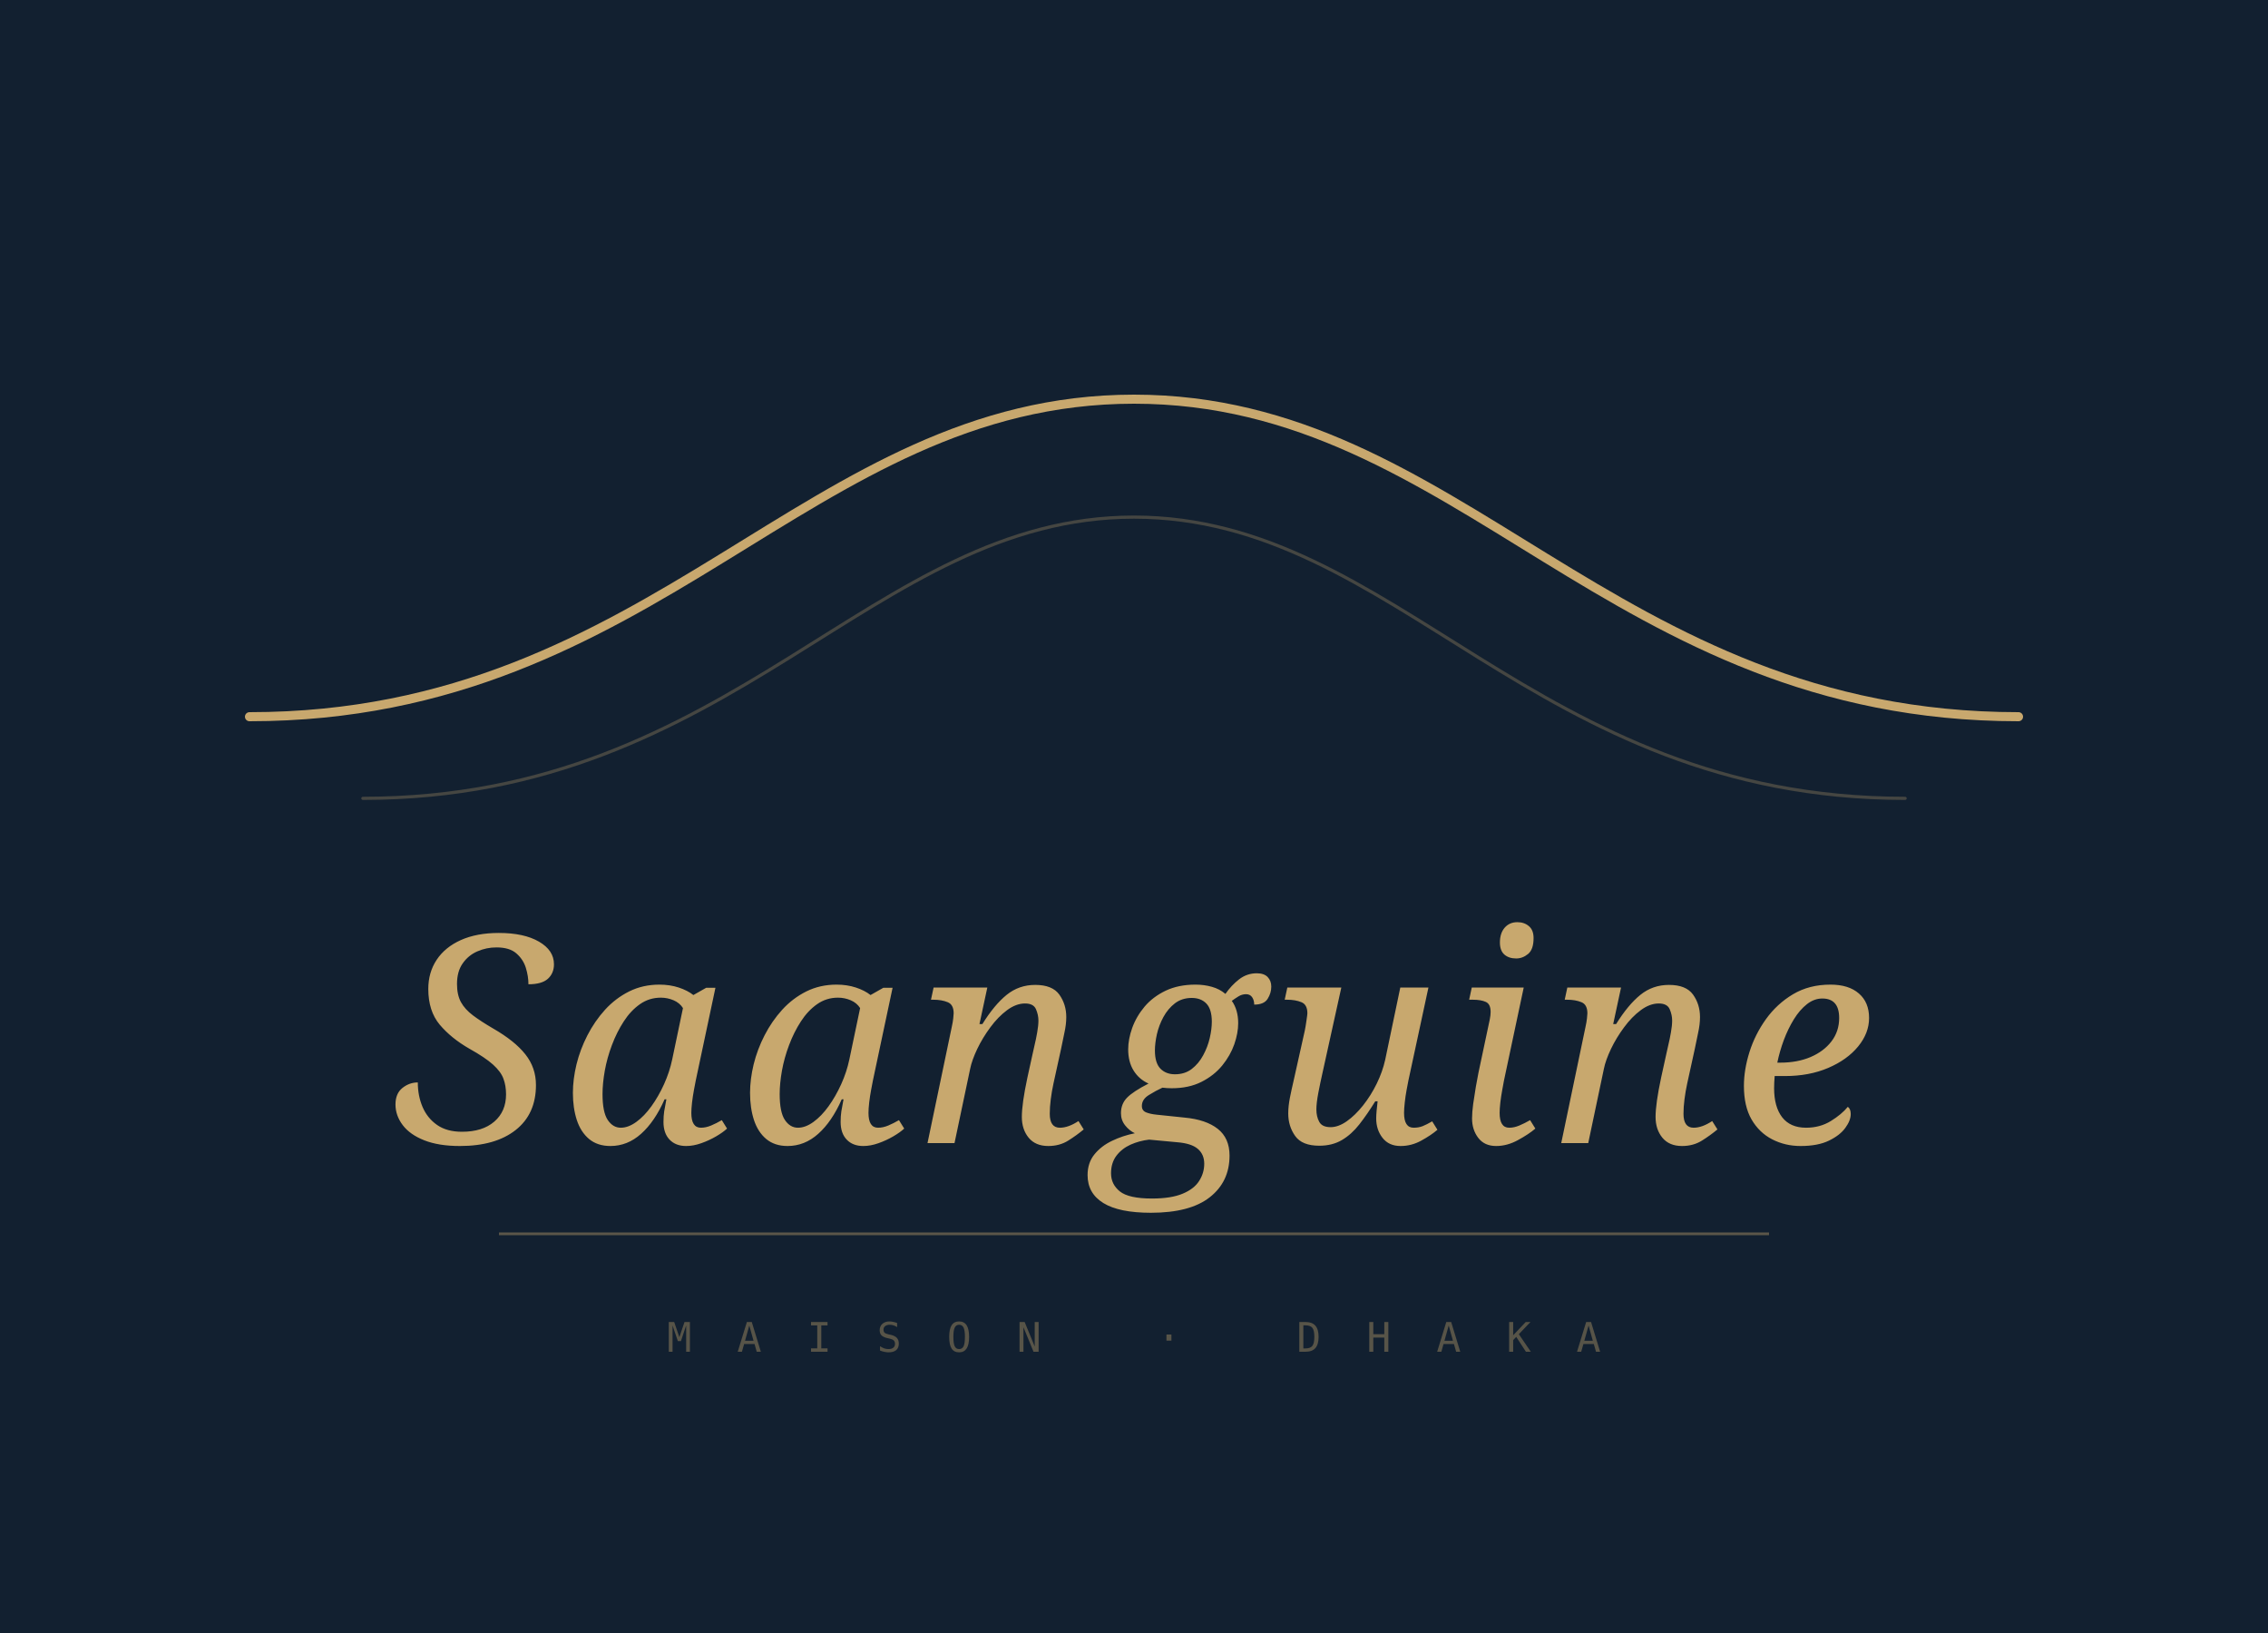
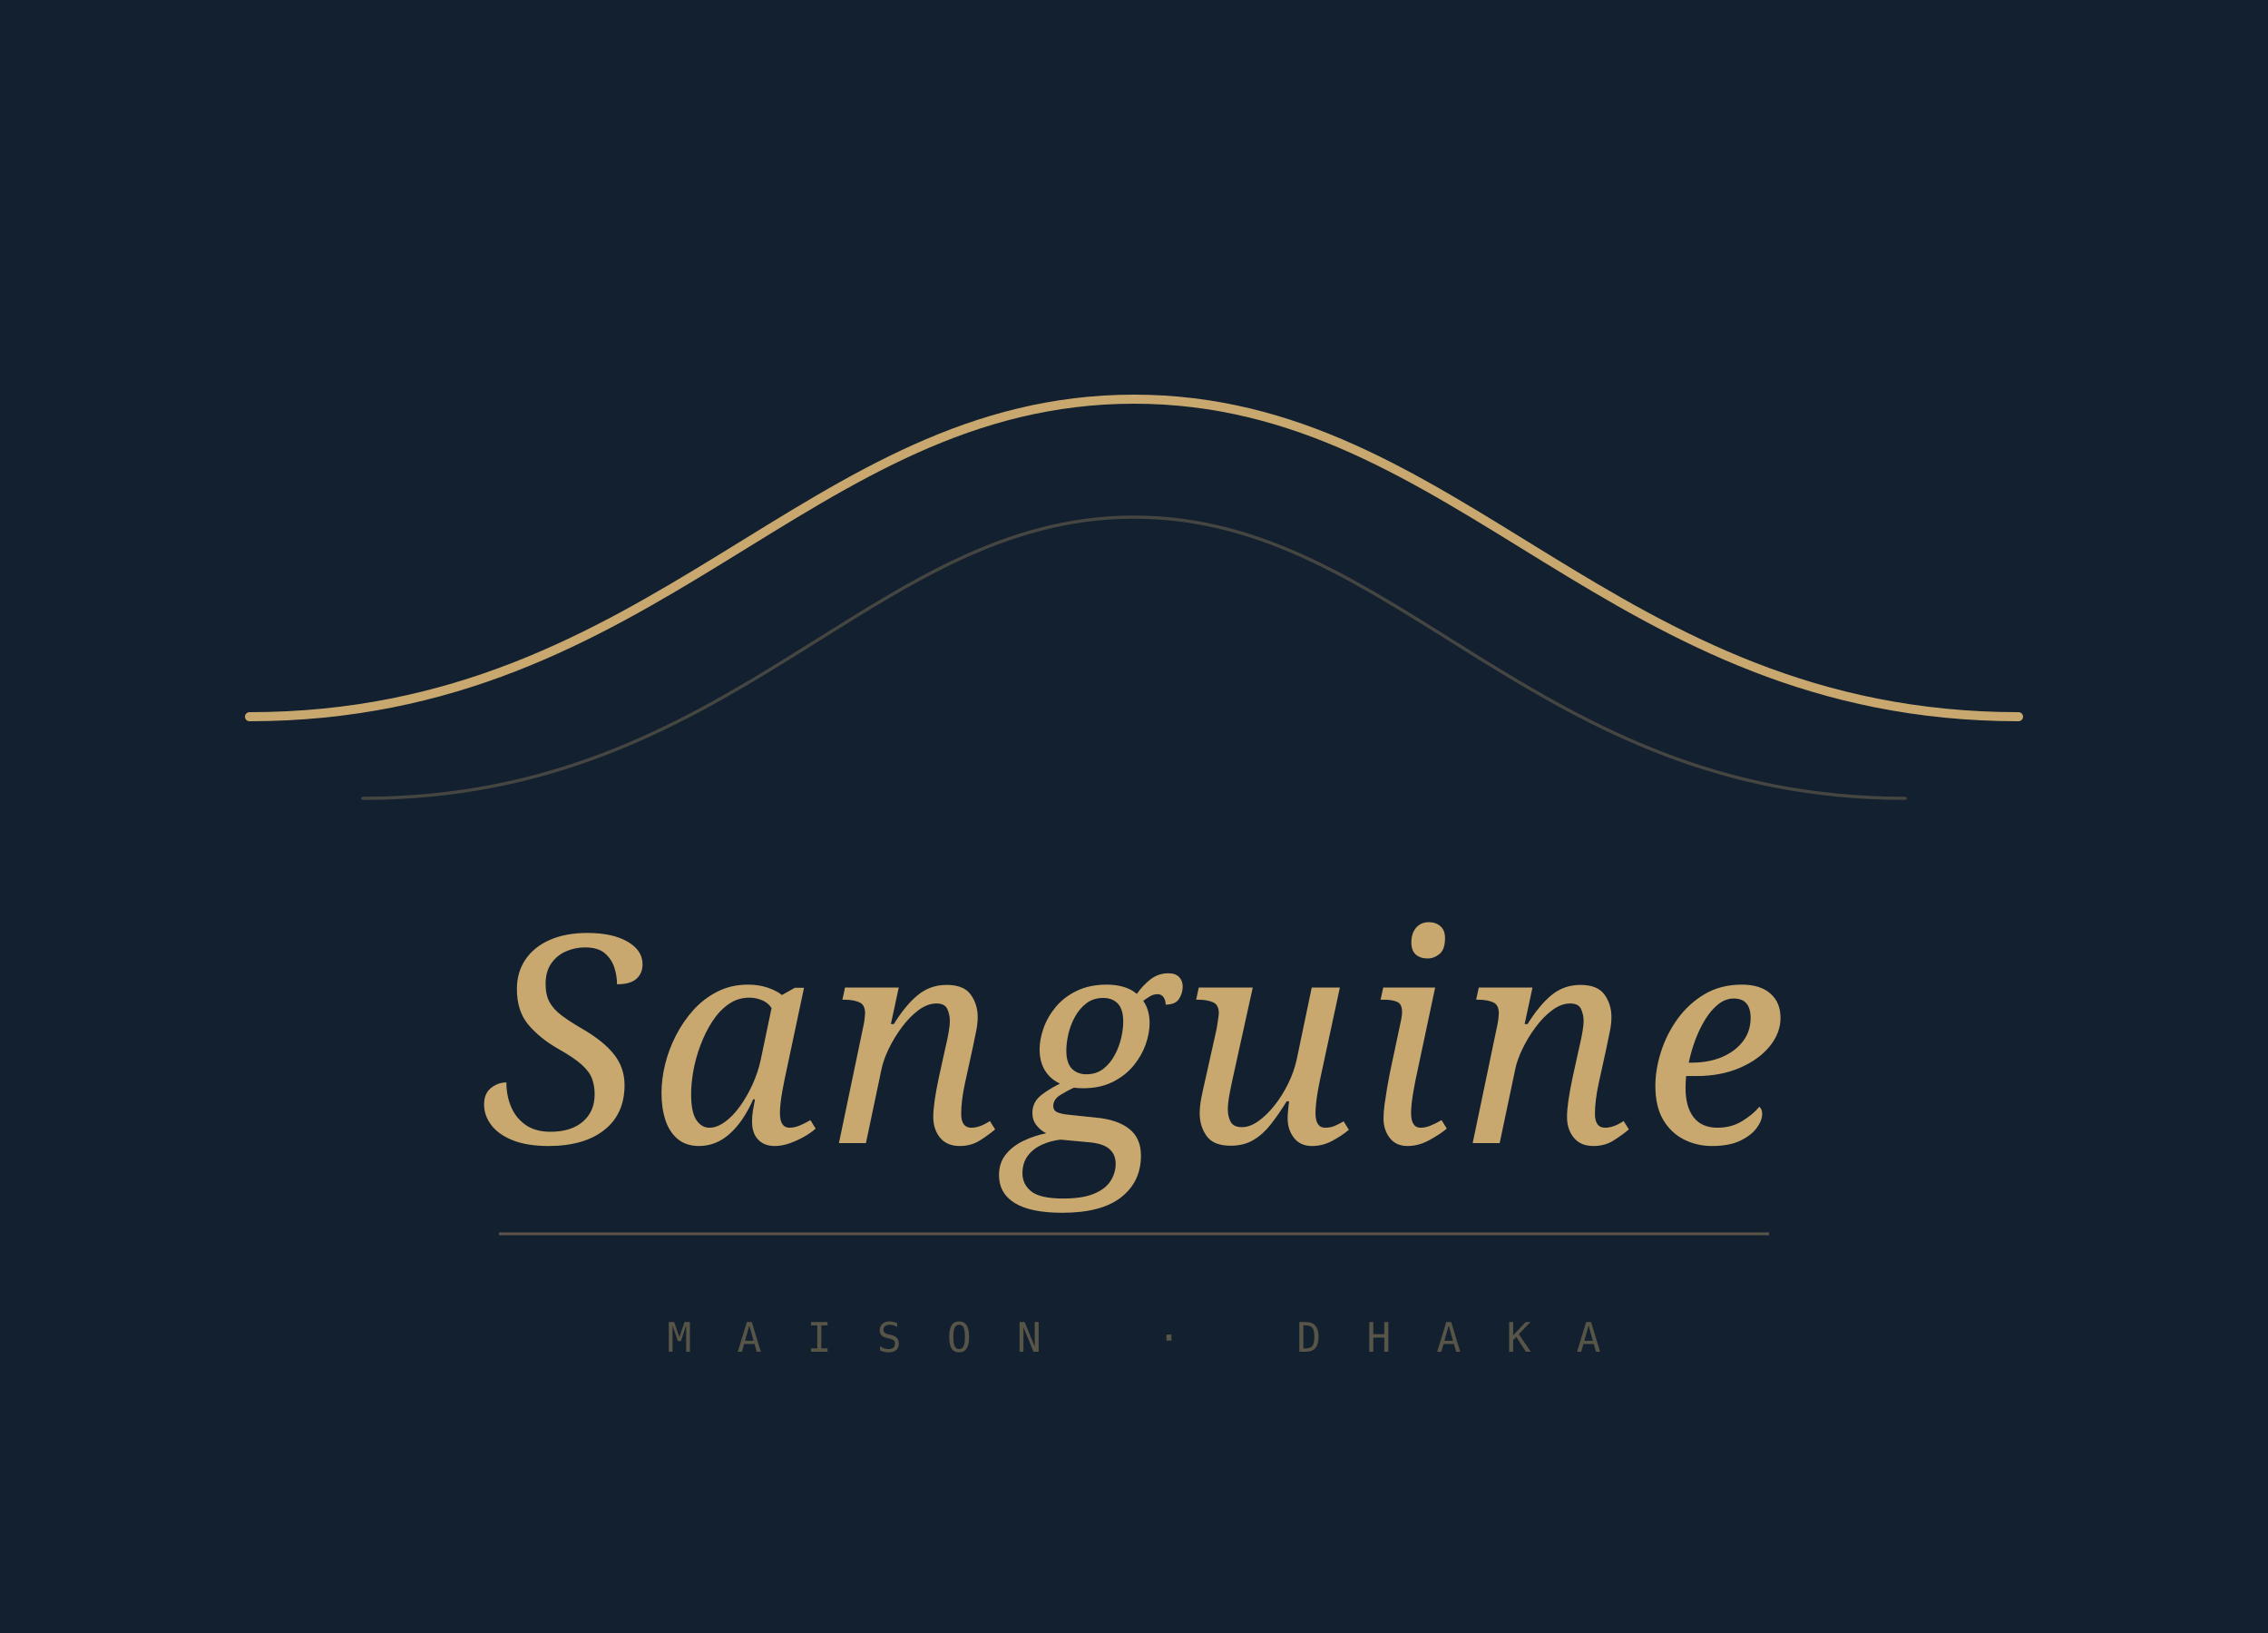
<svg xmlns="http://www.w3.org/2000/svg" viewBox="0 0 500 360">
  <rect width="500" height="360" fill="#122030" />
  <path d="M 55,158 C 145,158 178,88 250,88 C 322,88 355,158 445,158" stroke="#C8A86E" stroke-width="2" fill="none" stroke-linecap="round" />
  <path d="M 80,176 C 162,176 192,114 250,114 C 308,114 338,176 420,176" stroke="#C8A86E" stroke-width="0.7" fill="none" stroke-linecap="round" opacity="0.28" />
-   <text x="250" y="252" font-family="'Cormorant Garamond', 'Cormorant', 'Georgia', serif" font-style="italic" font-weight="400" font-size="64" fill="#C8A86E" text-anchor="middle" letter-spacing="2">Saanguine</text>
+   <text x="250" y="252" font-family="'Cormorant Garamond', 'Cormorant', 'Georgia', serif" font-style="italic" font-weight="400" font-size="64" fill="#C8A86E" text-anchor="middle" letter-spacing="2">Sanguine</text>
  <line x1="110" y1="272" x2="390" y2="272" stroke="#C8A86E" stroke-width="0.6" opacity="0.4" />
  <text x="250" y="298" font-family="monospace" font-size="9" fill="#C8A86E" opacity="0.38" text-anchor="middle" letter-spacing="10">MAISON · DHAKA</text>
</svg>
